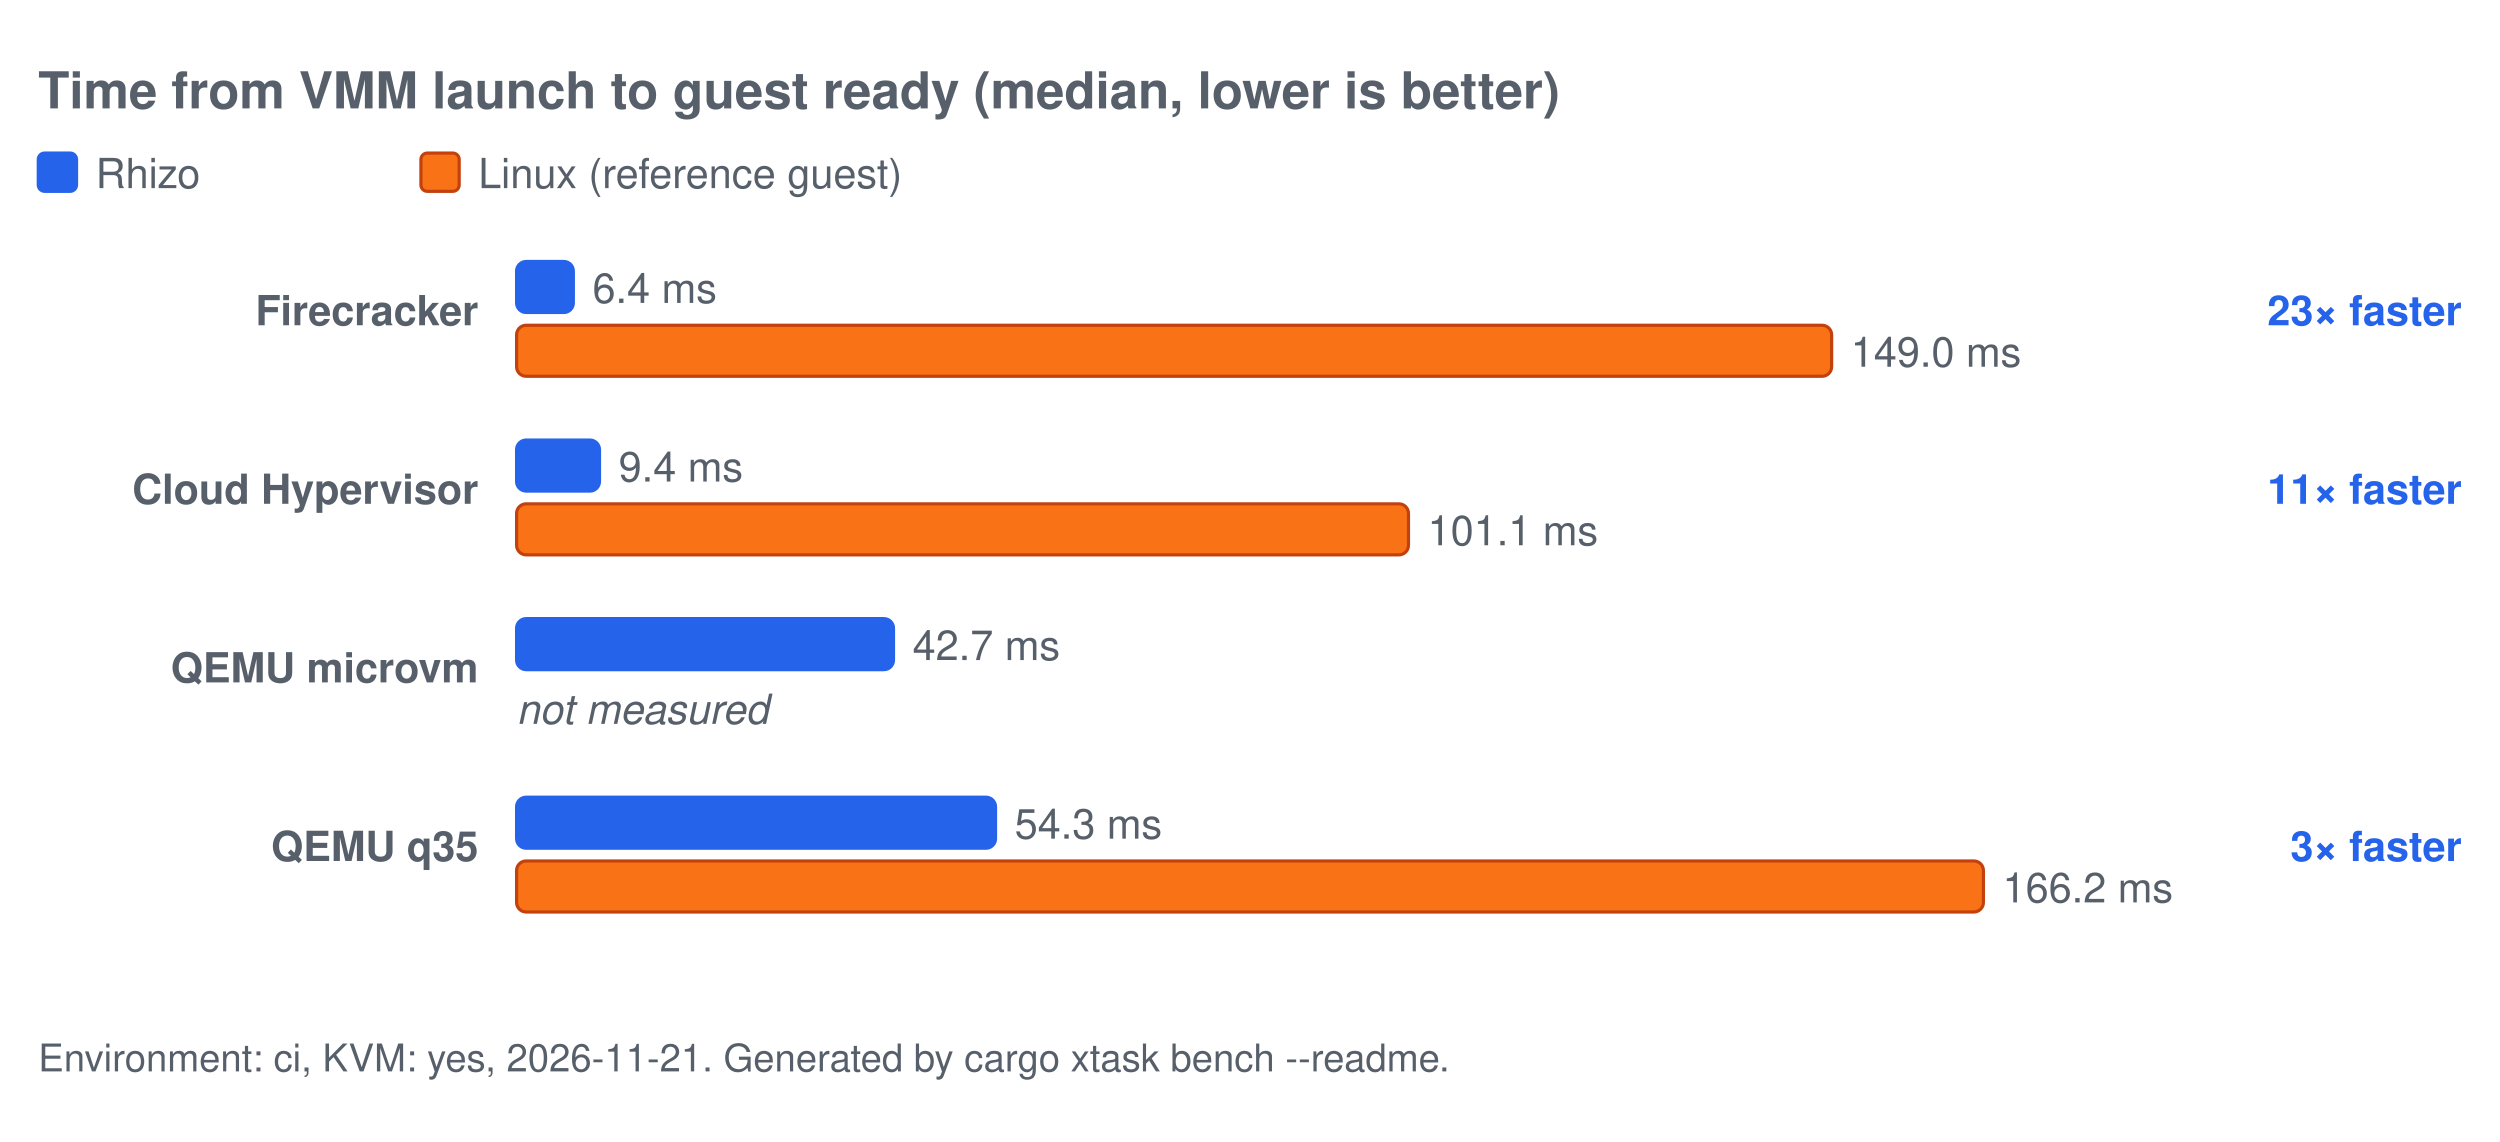
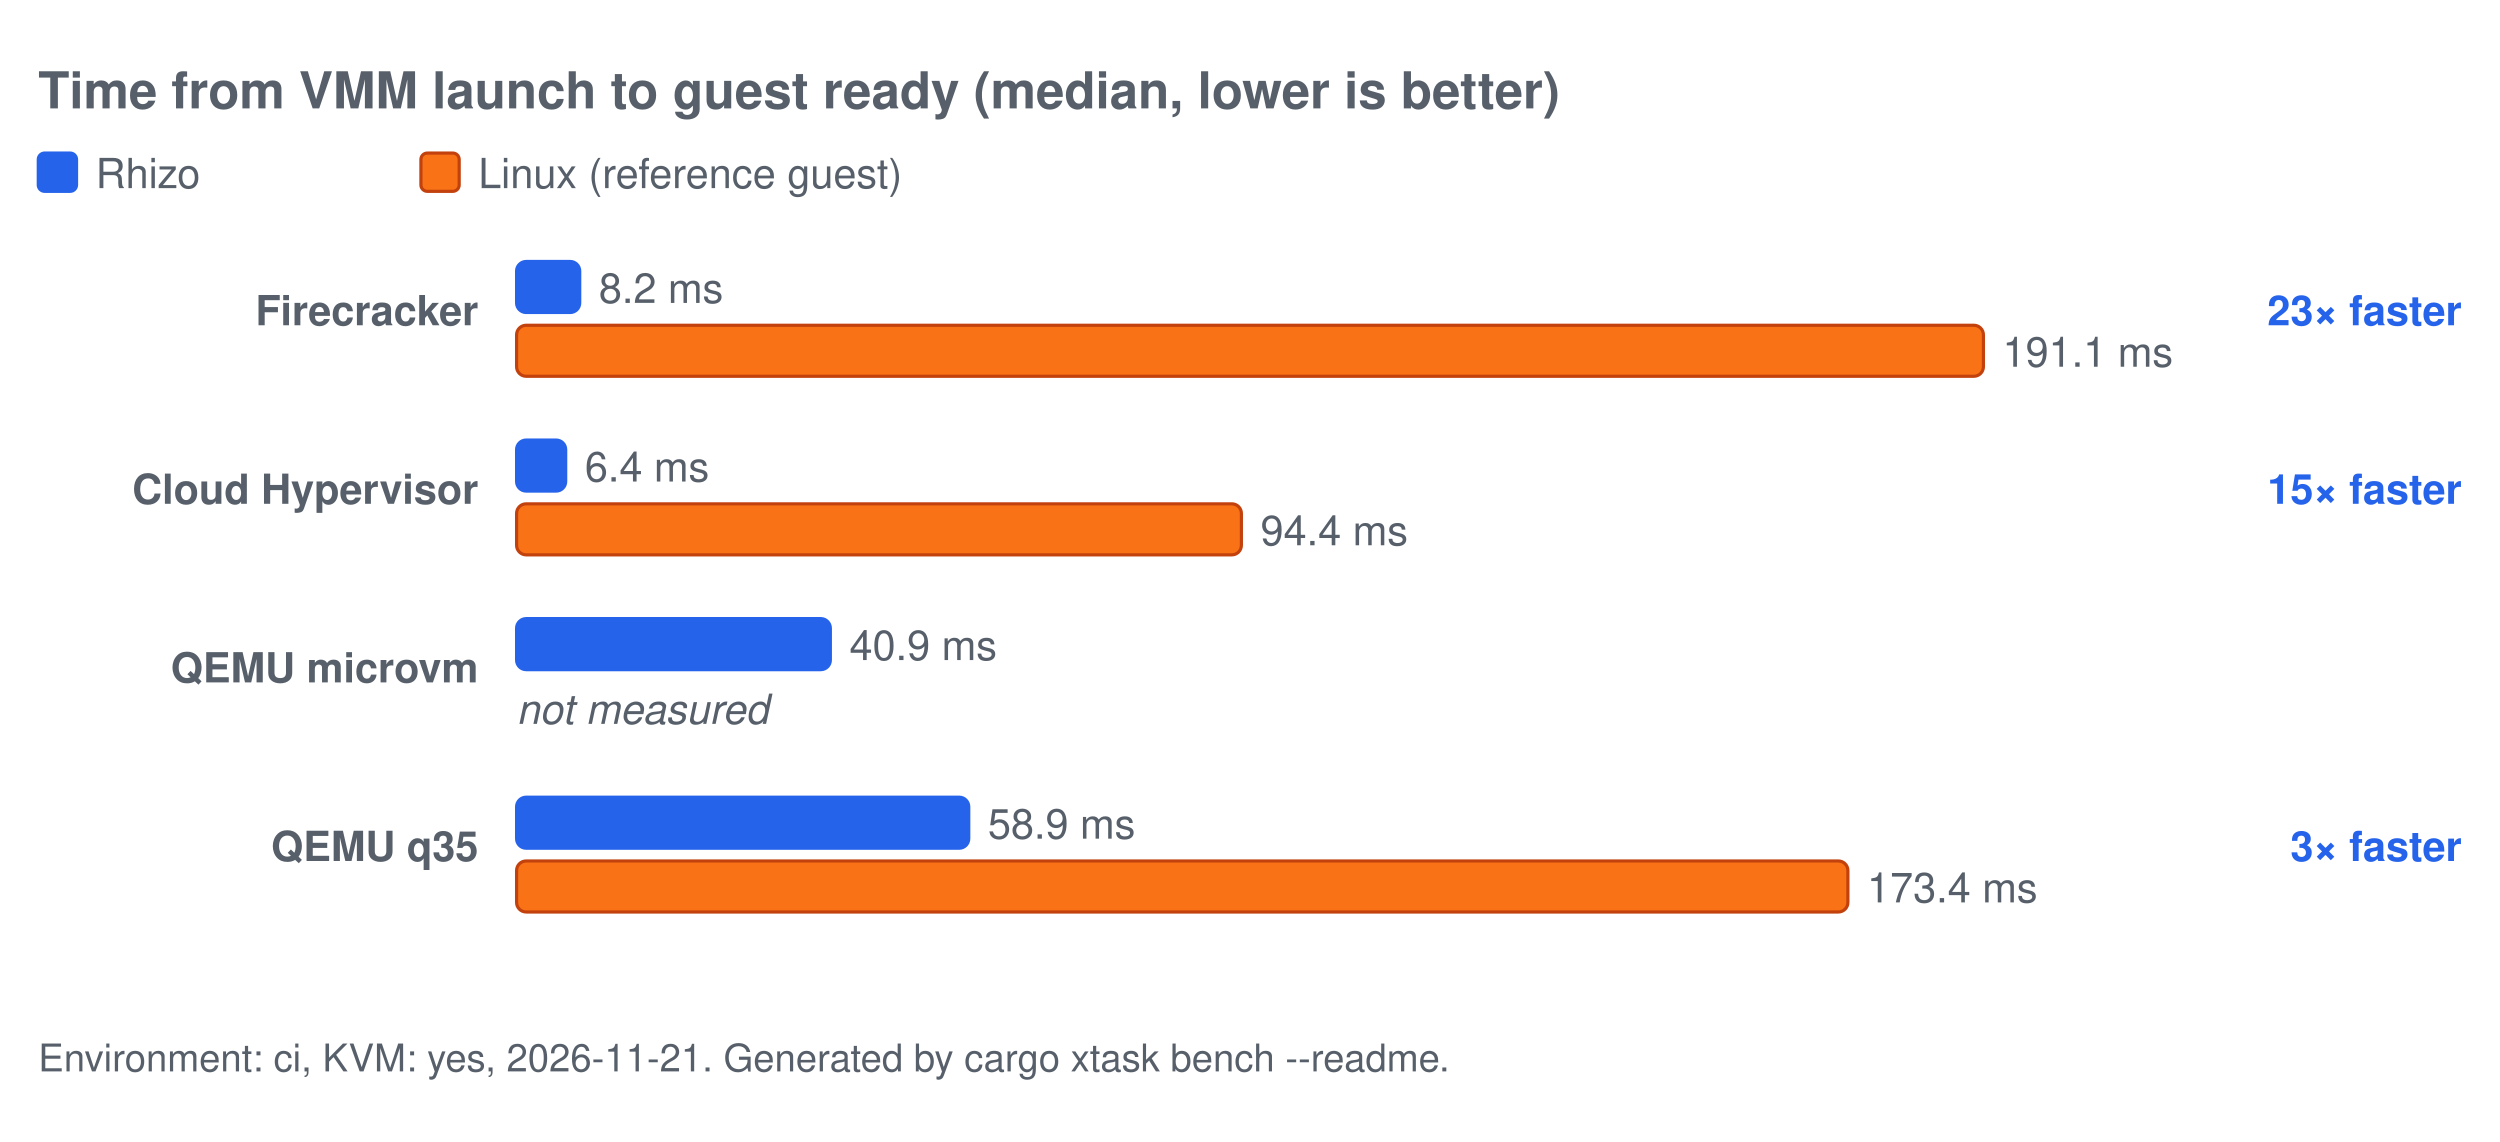
<svg xmlns="http://www.w3.org/2000/svg" width="784" height="358" viewBox="0 0 784 358" role="img" font-family="-apple-system, Segoe UI, Helvetica, Arial, sans-serif" font-size="13" fill="#57606a">
  <text x="12" y="34" font-size="16" font-weight="600">Time from VMM launch to guest ready (median, lower is better)</text>
  <rect x="12" y="48" width="12" height="12" rx="2" fill="#2563eb" stroke="#2563eb" />
  <text x="30" y="59">Rhizo</text>
  <rect x="132" y="48" width="12" height="12" rx="2" fill="#f97316" stroke="#c2410c" />
  <text x="150" y="59">Linux (reference guest)</text>
  <text x="150" y="102" text-anchor="end" font-weight="600">Firecracker</text>
-   <rect x="162" y="82" width="17.8" height="16" rx="3" fill="#2563eb" stroke="#2563eb" />
-   <text x="185.8" y="95.0">6.4 ms</text>
-   <rect x="162" y="102" width="412.4" height="16" rx="3" fill="#f97316" stroke="#c2410c" />
-   <text x="580.4" y="115.0">149.0 ms</text>
+   <rect x="162" y="82" width="19.8" height="16" rx="3" fill="#2563eb" stroke="#2563eb" />
+   <text x="187.8" y="95.0">8.2 ms</text>
+   <rect x="162" y="102" width="460.0" height="16" rx="3" fill="#f97316" stroke="#c2410c" />
+   <text x="628.0" y="115.0">191.1 ms</text>
  <text x="772" y="102" text-anchor="end" font-weight="600" fill="#2563eb">23× faster</text>
  <text x="150" y="158" text-anchor="end" font-weight="600">Cloud Hypervisor</text>
-   <rect x="162" y="138" width="26.0" height="16" rx="3" fill="#2563eb" stroke="#2563eb" />
-   <text x="194.0" y="151.0">9.4 ms</text>
-   <rect x="162" y="158" width="279.7" height="16" rx="3" fill="#f97316" stroke="#c2410c" />
-   <text x="447.7" y="171.0">101.1 ms</text>
-   <text x="772" y="158" text-anchor="end" font-weight="600" fill="#2563eb">11× faster</text>
+   <rect x="162" y="138" width="15.4" height="16" rx="3" fill="#2563eb" stroke="#2563eb" />
+   <text x="183.4" y="151.0">6.4 ms</text>
+   <rect x="162" y="158" width="227.3" height="16" rx="3" fill="#f97316" stroke="#c2410c" />
+   <text x="395.3" y="171.0">94.4 ms</text>
+   <text x="772" y="158" text-anchor="end" font-weight="600" fill="#2563eb">15× faster</text>
  <text x="150" y="214" text-anchor="end" font-weight="600">QEMU microvm</text>
-   <rect x="162" y="194" width="118.2" height="16" rx="3" fill="#2563eb" stroke="#2563eb" />
-   <text x="286.2" y="207.0">42.7 ms</text>
+   <rect x="162" y="194" width="98.4" height="16" rx="3" fill="#2563eb" stroke="#2563eb" />
+   <text x="266.4" y="207.0">40.9 ms</text>
  <text x="162" y="227.0" font-style="italic">not measured</text>
  <text x="150" y="270" text-anchor="end" font-weight="600">QEMU q35</text>
-   <rect x="162" y="250" width="150.2" height="16" rx="3" fill="#2563eb" stroke="#2563eb" />
-   <text x="318.2" y="263.0">54.3 ms</text>
-   <rect x="162" y="270" width="460.0" height="16" rx="3" fill="#f97316" stroke="#c2410c" />
-   <text x="628.0" y="283.0">166.2 ms</text>
+   <rect x="162" y="250" width="141.8" height="16" rx="3" fill="#2563eb" stroke="#2563eb" />
+   <text x="309.8" y="263.0">58.9 ms</text>
+   <rect x="162" y="270" width="417.5" height="16" rx="3" fill="#f97316" stroke="#c2410c" />
+   <text x="585.5" y="283.0">173.4 ms</text>
  <text x="772" y="270" text-anchor="end" font-weight="600" fill="#2563eb">3× faster</text>
  <text x="12" y="336" font-size="12">Environment: ci, KVM: yes, 2026-11-21. Generated by cargo xtask bench --readme.</text>
</svg>
